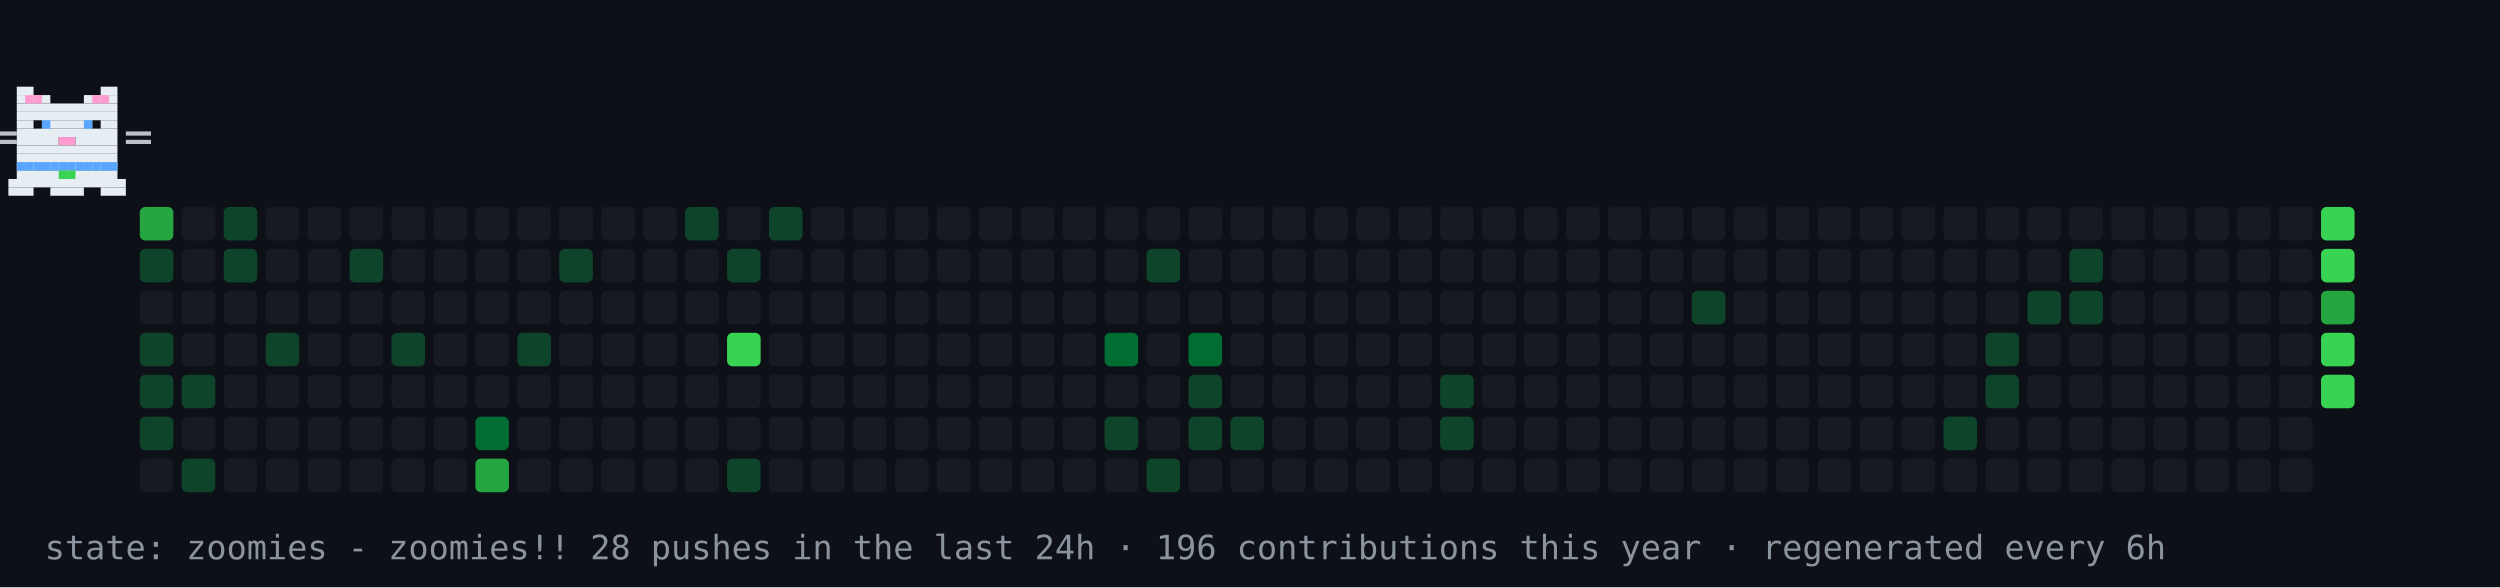
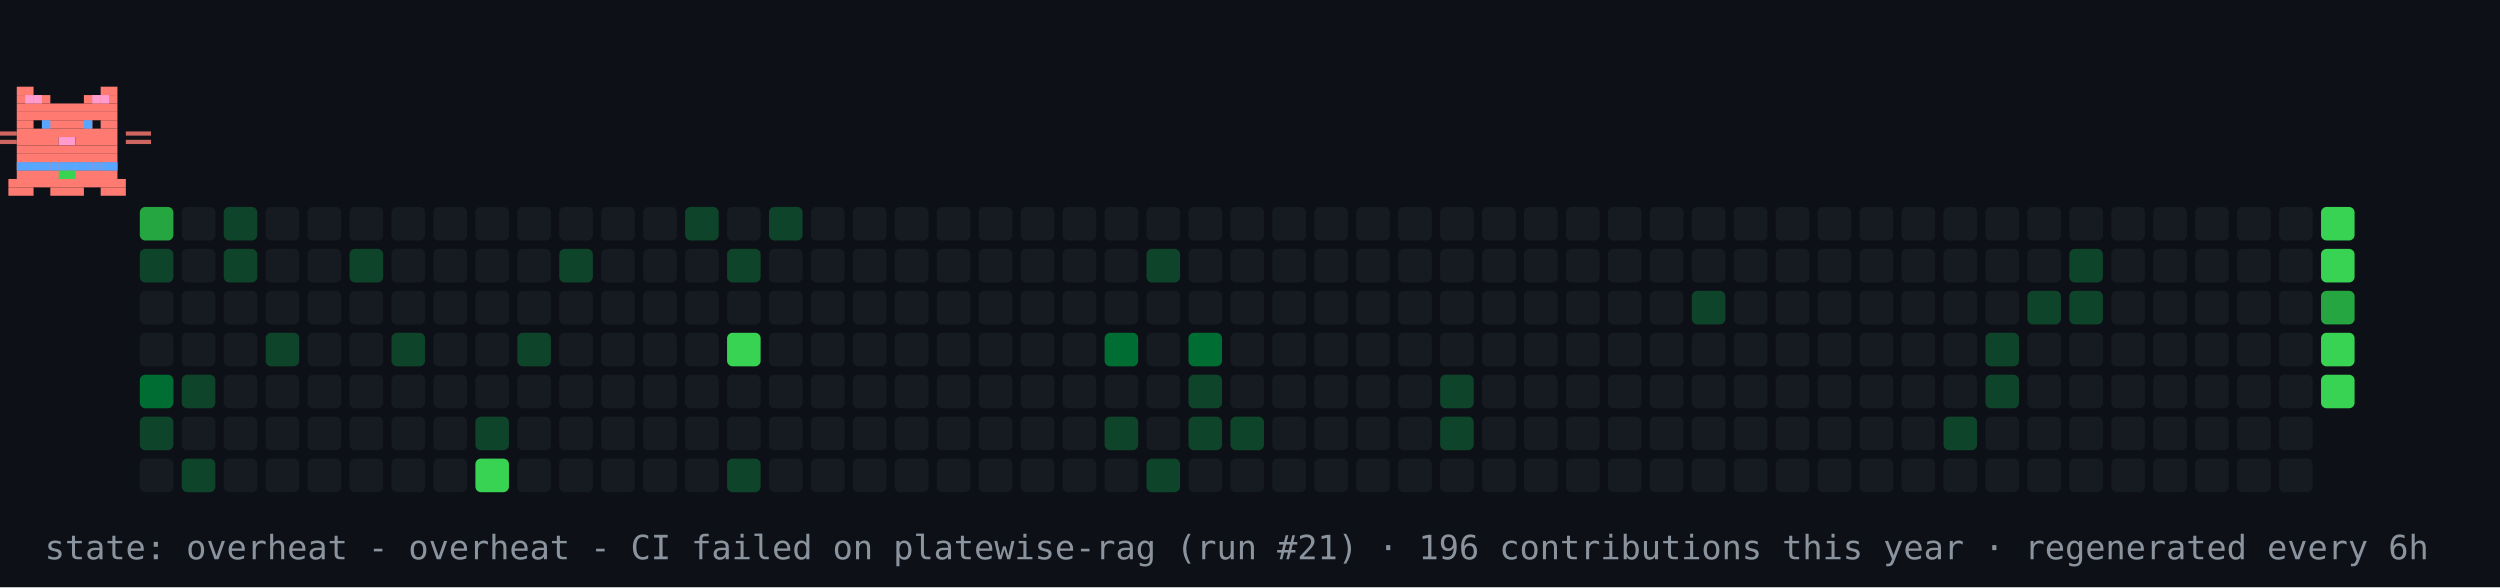
- <svg xmlns="http://www.w3.org/2000/svg" width="894" height="210" viewBox="0 0 894 210" role="img" aria-label="contribution graph cat: zoomies">
+ <svg xmlns="http://www.w3.org/2000/svg" width="894" height="210" viewBox="0 0 894 210" role="img" aria-label="contribution graph cat: overheat">
  <rect width="894" height="210" fill="#0d1117" />
  <rect x="50" y="74" width="12" height="12" rx="2" fill="#26a641" />
  <rect x="50" y="89" width="12" height="12" rx="2" fill="#0e4429" />
  <rect x="50" y="104" width="12" height="12" rx="2" fill="#161b22" />
-   <rect x="50" y="119" width="12" height="12" rx="2" fill="#0e4429" />
-   <rect x="50" y="134" width="12" height="12" rx="2" fill="#0e4429" />
+   <rect x="50" y="119" width="12" height="12" rx="2" fill="#161b22" />
+   <rect x="50" y="134" width="12" height="12" rx="2" fill="#006d32" />
  <rect x="50" y="149" width="12" height="12" rx="2" fill="#0e4429" />
  <rect x="50" y="164" width="12" height="12" rx="2" fill="#161b22" />
  <rect x="65" y="74" width="12" height="12" rx="2" fill="#161b22" />
  <rect x="65" y="89" width="12" height="12" rx="2" fill="#161b22" />
  <rect x="65" y="104" width="12" height="12" rx="2" fill="#161b22" />
  <rect x="65" y="119" width="12" height="12" rx="2" fill="#161b22" />
  <rect x="65" y="134" width="12" height="12" rx="2" fill="#0e4429" />
  <rect x="65" y="149" width="12" height="12" rx="2" fill="#161b22" />
  <rect x="65" y="164" width="12" height="12" rx="2" fill="#0e4429" />
  <rect x="80" y="74" width="12" height="12" rx="2" fill="#0e4429" />
  <rect x="80" y="89" width="12" height="12" rx="2" fill="#0e4429" />
  <rect x="80" y="104" width="12" height="12" rx="2" fill="#161b22" />
  <rect x="80" y="119" width="12" height="12" rx="2" fill="#161b22" />
  <rect x="80" y="134" width="12" height="12" rx="2" fill="#161b22" />
  <rect x="80" y="149" width="12" height="12" rx="2" fill="#161b22" />
  <rect x="80" y="164" width="12" height="12" rx="2" fill="#161b22" />
  <rect x="95" y="74" width="12" height="12" rx="2" fill="#161b22" />
  <rect x="95" y="89" width="12" height="12" rx="2" fill="#161b22" />
  <rect x="95" y="104" width="12" height="12" rx="2" fill="#161b22" />
  <rect x="95" y="119" width="12" height="12" rx="2" fill="#0e4429" />
  <rect x="95" y="134" width="12" height="12" rx="2" fill="#161b22" />
  <rect x="95" y="149" width="12" height="12" rx="2" fill="#161b22" />
  <rect x="95" y="164" width="12" height="12" rx="2" fill="#161b22" />
  <rect x="110" y="74" width="12" height="12" rx="2" fill="#161b22" />
  <rect x="110" y="89" width="12" height="12" rx="2" fill="#161b22" />
  <rect x="110" y="104" width="12" height="12" rx="2" fill="#161b22" />
  <rect x="110" y="119" width="12" height="12" rx="2" fill="#161b22" />
  <rect x="110" y="134" width="12" height="12" rx="2" fill="#161b22" />
  <rect x="110" y="149" width="12" height="12" rx="2" fill="#161b22" />
  <rect x="110" y="164" width="12" height="12" rx="2" fill="#161b22" />
  <rect x="125" y="74" width="12" height="12" rx="2" fill="#161b22" />
  <rect x="125" y="89" width="12" height="12" rx="2" fill="#0e4429" />
  <rect x="125" y="104" width="12" height="12" rx="2" fill="#161b22" />
  <rect x="125" y="119" width="12" height="12" rx="2" fill="#161b22" />
  <rect x="125" y="134" width="12" height="12" rx="2" fill="#161b22" />
  <rect x="125" y="149" width="12" height="12" rx="2" fill="#161b22" />
  <rect x="125" y="164" width="12" height="12" rx="2" fill="#161b22" />
  <rect x="140" y="74" width="12" height="12" rx="2" fill="#161b22" />
  <rect x="140" y="89" width="12" height="12" rx="2" fill="#161b22" />
  <rect x="140" y="104" width="12" height="12" rx="2" fill="#161b22" />
  <rect x="140" y="119" width="12" height="12" rx="2" fill="#0e4429" />
  <rect x="140" y="134" width="12" height="12" rx="2" fill="#161b22" />
  <rect x="140" y="149" width="12" height="12" rx="2" fill="#161b22" />
  <rect x="140" y="164" width="12" height="12" rx="2" fill="#161b22" />
  <rect x="155" y="74" width="12" height="12" rx="2" fill="#161b22" />
  <rect x="155" y="89" width="12" height="12" rx="2" fill="#161b22" />
  <rect x="155" y="104" width="12" height="12" rx="2" fill="#161b22" />
  <rect x="155" y="119" width="12" height="12" rx="2" fill="#161b22" />
  <rect x="155" y="134" width="12" height="12" rx="2" fill="#161b22" />
  <rect x="155" y="149" width="12" height="12" rx="2" fill="#161b22" />
  <rect x="155" y="164" width="12" height="12" rx="2" fill="#161b22" />
  <rect x="170" y="74" width="12" height="12" rx="2" fill="#161b22" />
  <rect x="170" y="89" width="12" height="12" rx="2" fill="#161b22" />
  <rect x="170" y="104" width="12" height="12" rx="2" fill="#161b22" />
  <rect x="170" y="119" width="12" height="12" rx="2" fill="#161b22" />
  <rect x="170" y="134" width="12" height="12" rx="2" fill="#161b22" />
-   <rect x="170" y="149" width="12" height="12" rx="2" fill="#006d32" />
-   <rect x="170" y="164" width="12" height="12" rx="2" fill="#26a641" />
+   <rect x="170" y="149" width="12" height="12" rx="2" fill="#0e4429" />
+   <rect x="170" y="164" width="12" height="12" rx="2" fill="#39d353" />
  <rect x="185" y="74" width="12" height="12" rx="2" fill="#161b22" />
  <rect x="185" y="89" width="12" height="12" rx="2" fill="#161b22" />
  <rect x="185" y="104" width="12" height="12" rx="2" fill="#161b22" />
  <rect x="185" y="119" width="12" height="12" rx="2" fill="#0e4429" />
  <rect x="185" y="134" width="12" height="12" rx="2" fill="#161b22" />
  <rect x="185" y="149" width="12" height="12" rx="2" fill="#161b22" />
  <rect x="185" y="164" width="12" height="12" rx="2" fill="#161b22" />
  <rect x="200" y="74" width="12" height="12" rx="2" fill="#161b22" />
  <rect x="200" y="89" width="12" height="12" rx="2" fill="#0e4429" />
  <rect x="200" y="104" width="12" height="12" rx="2" fill="#161b22" />
  <rect x="200" y="119" width="12" height="12" rx="2" fill="#161b22" />
  <rect x="200" y="134" width="12" height="12" rx="2" fill="#161b22" />
  <rect x="200" y="149" width="12" height="12" rx="2" fill="#161b22" />
  <rect x="200" y="164" width="12" height="12" rx="2" fill="#161b22" />
  <rect x="215" y="74" width="12" height="12" rx="2" fill="#161b22" />
  <rect x="215" y="89" width="12" height="12" rx="2" fill="#161b22" />
  <rect x="215" y="104" width="12" height="12" rx="2" fill="#161b22" />
  <rect x="215" y="119" width="12" height="12" rx="2" fill="#161b22" />
  <rect x="215" y="134" width="12" height="12" rx="2" fill="#161b22" />
  <rect x="215" y="149" width="12" height="12" rx="2" fill="#161b22" />
  <rect x="215" y="164" width="12" height="12" rx="2" fill="#161b22" />
  <rect x="230" y="74" width="12" height="12" rx="2" fill="#161b22" />
  <rect x="230" y="89" width="12" height="12" rx="2" fill="#161b22" />
  <rect x="230" y="104" width="12" height="12" rx="2" fill="#161b22" />
  <rect x="230" y="119" width="12" height="12" rx="2" fill="#161b22" />
  <rect x="230" y="134" width="12" height="12" rx="2" fill="#161b22" />
  <rect x="230" y="149" width="12" height="12" rx="2" fill="#161b22" />
  <rect x="230" y="164" width="12" height="12" rx="2" fill="#161b22" />
  <rect x="245" y="74" width="12" height="12" rx="2" fill="#0e4429" />
  <rect x="245" y="89" width="12" height="12" rx="2" fill="#161b22" />
  <rect x="245" y="104" width="12" height="12" rx="2" fill="#161b22" />
  <rect x="245" y="119" width="12" height="12" rx="2" fill="#161b22" />
  <rect x="245" y="134" width="12" height="12" rx="2" fill="#161b22" />
  <rect x="245" y="149" width="12" height="12" rx="2" fill="#161b22" />
  <rect x="245" y="164" width="12" height="12" rx="2" fill="#161b22" />
  <rect x="260" y="74" width="12" height="12" rx="2" fill="#161b22" />
  <rect x="260" y="89" width="12" height="12" rx="2" fill="#0e4429" />
  <rect x="260" y="104" width="12" height="12" rx="2" fill="#161b22" />
  <rect x="260" y="119" width="12" height="12" rx="2" fill="#39d353" />
  <rect x="260" y="134" width="12" height="12" rx="2" fill="#161b22" />
  <rect x="260" y="149" width="12" height="12" rx="2" fill="#161b22" />
  <rect x="260" y="164" width="12" height="12" rx="2" fill="#0e4429" />
  <rect x="275" y="74" width="12" height="12" rx="2" fill="#0e4429" />
  <rect x="275" y="89" width="12" height="12" rx="2" fill="#161b22" />
  <rect x="275" y="104" width="12" height="12" rx="2" fill="#161b22" />
  <rect x="275" y="119" width="12" height="12" rx="2" fill="#161b22" />
  <rect x="275" y="134" width="12" height="12" rx="2" fill="#161b22" />
  <rect x="275" y="149" width="12" height="12" rx="2" fill="#161b22" />
  <rect x="275" y="164" width="12" height="12" rx="2" fill="#161b22" />
  <rect x="290" y="74" width="12" height="12" rx="2" fill="#161b22" />
  <rect x="290" y="89" width="12" height="12" rx="2" fill="#161b22" />
  <rect x="290" y="104" width="12" height="12" rx="2" fill="#161b22" />
  <rect x="290" y="119" width="12" height="12" rx="2" fill="#161b22" />
  <rect x="290" y="134" width="12" height="12" rx="2" fill="#161b22" />
  <rect x="290" y="149" width="12" height="12" rx="2" fill="#161b22" />
  <rect x="290" y="164" width="12" height="12" rx="2" fill="#161b22" />
  <rect x="305" y="74" width="12" height="12" rx="2" fill="#161b22" />
  <rect x="305" y="89" width="12" height="12" rx="2" fill="#161b22" />
  <rect x="305" y="104" width="12" height="12" rx="2" fill="#161b22" />
  <rect x="305" y="119" width="12" height="12" rx="2" fill="#161b22" />
  <rect x="305" y="134" width="12" height="12" rx="2" fill="#161b22" />
  <rect x="305" y="149" width="12" height="12" rx="2" fill="#161b22" />
  <rect x="305" y="164" width="12" height="12" rx="2" fill="#161b22" />
  <rect x="320" y="74" width="12" height="12" rx="2" fill="#161b22" />
  <rect x="320" y="89" width="12" height="12" rx="2" fill="#161b22" />
  <rect x="320" y="104" width="12" height="12" rx="2" fill="#161b22" />
  <rect x="320" y="119" width="12" height="12" rx="2" fill="#161b22" />
  <rect x="320" y="134" width="12" height="12" rx="2" fill="#161b22" />
  <rect x="320" y="149" width="12" height="12" rx="2" fill="#161b22" />
  <rect x="320" y="164" width="12" height="12" rx="2" fill="#161b22" />
  <rect x="335" y="74" width="12" height="12" rx="2" fill="#161b22" />
  <rect x="335" y="89" width="12" height="12" rx="2" fill="#161b22" />
  <rect x="335" y="104" width="12" height="12" rx="2" fill="#161b22" />
  <rect x="335" y="119" width="12" height="12" rx="2" fill="#161b22" />
  <rect x="335" y="134" width="12" height="12" rx="2" fill="#161b22" />
  <rect x="335" y="149" width="12" height="12" rx="2" fill="#161b22" />
  <rect x="335" y="164" width="12" height="12" rx="2" fill="#161b22" />
  <rect x="350" y="74" width="12" height="12" rx="2" fill="#161b22" />
  <rect x="350" y="89" width="12" height="12" rx="2" fill="#161b22" />
  <rect x="350" y="104" width="12" height="12" rx="2" fill="#161b22" />
  <rect x="350" y="119" width="12" height="12" rx="2" fill="#161b22" />
  <rect x="350" y="134" width="12" height="12" rx="2" fill="#161b22" />
  <rect x="350" y="149" width="12" height="12" rx="2" fill="#161b22" />
  <rect x="350" y="164" width="12" height="12" rx="2" fill="#161b22" />
  <rect x="365" y="74" width="12" height="12" rx="2" fill="#161b22" />
  <rect x="365" y="89" width="12" height="12" rx="2" fill="#161b22" />
  <rect x="365" y="104" width="12" height="12" rx="2" fill="#161b22" />
  <rect x="365" y="119" width="12" height="12" rx="2" fill="#161b22" />
  <rect x="365" y="134" width="12" height="12" rx="2" fill="#161b22" />
  <rect x="365" y="149" width="12" height="12" rx="2" fill="#161b22" />
  <rect x="365" y="164" width="12" height="12" rx="2" fill="#161b22" />
  <rect x="380" y="74" width="12" height="12" rx="2" fill="#161b22" />
  <rect x="380" y="89" width="12" height="12" rx="2" fill="#161b22" />
  <rect x="380" y="104" width="12" height="12" rx="2" fill="#161b22" />
  <rect x="380" y="119" width="12" height="12" rx="2" fill="#161b22" />
  <rect x="380" y="134" width="12" height="12" rx="2" fill="#161b22" />
  <rect x="380" y="149" width="12" height="12" rx="2" fill="#161b22" />
  <rect x="380" y="164" width="12" height="12" rx="2" fill="#161b22" />
  <rect x="395" y="74" width="12" height="12" rx="2" fill="#161b22" />
  <rect x="395" y="89" width="12" height="12" rx="2" fill="#161b22" />
  <rect x="395" y="104" width="12" height="12" rx="2" fill="#161b22" />
  <rect x="395" y="119" width="12" height="12" rx="2" fill="#006d32" />
  <rect x="395" y="134" width="12" height="12" rx="2" fill="#161b22" />
  <rect x="395" y="149" width="12" height="12" rx="2" fill="#0e4429" />
  <rect x="395" y="164" width="12" height="12" rx="2" fill="#161b22" />
  <rect x="410" y="74" width="12" height="12" rx="2" fill="#161b22" />
  <rect x="410" y="89" width="12" height="12" rx="2" fill="#0e4429" />
  <rect x="410" y="104" width="12" height="12" rx="2" fill="#161b22" />
  <rect x="410" y="119" width="12" height="12" rx="2" fill="#161b22" />
  <rect x="410" y="134" width="12" height="12" rx="2" fill="#161b22" />
  <rect x="410" y="149" width="12" height="12" rx="2" fill="#161b22" />
  <rect x="410" y="164" width="12" height="12" rx="2" fill="#0e4429" />
  <rect x="425" y="74" width="12" height="12" rx="2" fill="#161b22" />
  <rect x="425" y="89" width="12" height="12" rx="2" fill="#161b22" />
  <rect x="425" y="104" width="12" height="12" rx="2" fill="#161b22" />
  <rect x="425" y="119" width="12" height="12" rx="2" fill="#006d32" />
  <rect x="425" y="134" width="12" height="12" rx="2" fill="#0e4429" />
  <rect x="425" y="149" width="12" height="12" rx="2" fill="#0e4429" />
  <rect x="425" y="164" width="12" height="12" rx="2" fill="#161b22" />
  <rect x="440" y="74" width="12" height="12" rx="2" fill="#161b22" />
  <rect x="440" y="89" width="12" height="12" rx="2" fill="#161b22" />
  <rect x="440" y="104" width="12" height="12" rx="2" fill="#161b22" />
  <rect x="440" y="119" width="12" height="12" rx="2" fill="#161b22" />
  <rect x="440" y="134" width="12" height="12" rx="2" fill="#161b22" />
  <rect x="440" y="149" width="12" height="12" rx="2" fill="#0e4429" />
  <rect x="440" y="164" width="12" height="12" rx="2" fill="#161b22" />
  <rect x="455" y="74" width="12" height="12" rx="2" fill="#161b22" />
  <rect x="455" y="89" width="12" height="12" rx="2" fill="#161b22" />
  <rect x="455" y="104" width="12" height="12" rx="2" fill="#161b22" />
  <rect x="455" y="119" width="12" height="12" rx="2" fill="#161b22" />
  <rect x="455" y="134" width="12" height="12" rx="2" fill="#161b22" />
  <rect x="455" y="149" width="12" height="12" rx="2" fill="#161b22" />
  <rect x="455" y="164" width="12" height="12" rx="2" fill="#161b22" />
  <rect x="470" y="74" width="12" height="12" rx="2" fill="#161b22" />
  <rect x="470" y="89" width="12" height="12" rx="2" fill="#161b22" />
  <rect x="470" y="104" width="12" height="12" rx="2" fill="#161b22" />
  <rect x="470" y="119" width="12" height="12" rx="2" fill="#161b22" />
  <rect x="470" y="134" width="12" height="12" rx="2" fill="#161b22" />
  <rect x="470" y="149" width="12" height="12" rx="2" fill="#161b22" />
  <rect x="470" y="164" width="12" height="12" rx="2" fill="#161b22" />
  <rect x="485" y="74" width="12" height="12" rx="2" fill="#161b22" />
  <rect x="485" y="89" width="12" height="12" rx="2" fill="#161b22" />
  <rect x="485" y="104" width="12" height="12" rx="2" fill="#161b22" />
  <rect x="485" y="119" width="12" height="12" rx="2" fill="#161b22" />
  <rect x="485" y="134" width="12" height="12" rx="2" fill="#161b22" />
  <rect x="485" y="149" width="12" height="12" rx="2" fill="#161b22" />
  <rect x="485" y="164" width="12" height="12" rx="2" fill="#161b22" />
  <rect x="500" y="74" width="12" height="12" rx="2" fill="#161b22" />
  <rect x="500" y="89" width="12" height="12" rx="2" fill="#161b22" />
  <rect x="500" y="104" width="12" height="12" rx="2" fill="#161b22" />
  <rect x="500" y="119" width="12" height="12" rx="2" fill="#161b22" />
  <rect x="500" y="134" width="12" height="12" rx="2" fill="#161b22" />
  <rect x="500" y="149" width="12" height="12" rx="2" fill="#161b22" />
  <rect x="500" y="164" width="12" height="12" rx="2" fill="#161b22" />
  <rect x="515" y="74" width="12" height="12" rx="2" fill="#161b22" />
  <rect x="515" y="89" width="12" height="12" rx="2" fill="#161b22" />
  <rect x="515" y="104" width="12" height="12" rx="2" fill="#161b22" />
  <rect x="515" y="119" width="12" height="12" rx="2" fill="#161b22" />
  <rect x="515" y="134" width="12" height="12" rx="2" fill="#0e4429" />
  <rect x="515" y="149" width="12" height="12" rx="2" fill="#0e4429" />
  <rect x="515" y="164" width="12" height="12" rx="2" fill="#161b22" />
  <rect x="530" y="74" width="12" height="12" rx="2" fill="#161b22" />
  <rect x="530" y="89" width="12" height="12" rx="2" fill="#161b22" />
  <rect x="530" y="104" width="12" height="12" rx="2" fill="#161b22" />
  <rect x="530" y="119" width="12" height="12" rx="2" fill="#161b22" />
  <rect x="530" y="134" width="12" height="12" rx="2" fill="#161b22" />
  <rect x="530" y="149" width="12" height="12" rx="2" fill="#161b22" />
  <rect x="530" y="164" width="12" height="12" rx="2" fill="#161b22" />
  <rect x="545" y="74" width="12" height="12" rx="2" fill="#161b22" />
  <rect x="545" y="89" width="12" height="12" rx="2" fill="#161b22" />
  <rect x="545" y="104" width="12" height="12" rx="2" fill="#161b22" />
  <rect x="545" y="119" width="12" height="12" rx="2" fill="#161b22" />
  <rect x="545" y="134" width="12" height="12" rx="2" fill="#161b22" />
  <rect x="545" y="149" width="12" height="12" rx="2" fill="#161b22" />
  <rect x="545" y="164" width="12" height="12" rx="2" fill="#161b22" />
  <rect x="560" y="74" width="12" height="12" rx="2" fill="#161b22" />
  <rect x="560" y="89" width="12" height="12" rx="2" fill="#161b22" />
  <rect x="560" y="104" width="12" height="12" rx="2" fill="#161b22" />
  <rect x="560" y="119" width="12" height="12" rx="2" fill="#161b22" />
  <rect x="560" y="134" width="12" height="12" rx="2" fill="#161b22" />
  <rect x="560" y="149" width="12" height="12" rx="2" fill="#161b22" />
  <rect x="560" y="164" width="12" height="12" rx="2" fill="#161b22" />
  <rect x="575" y="74" width="12" height="12" rx="2" fill="#161b22" />
  <rect x="575" y="89" width="12" height="12" rx="2" fill="#161b22" />
  <rect x="575" y="104" width="12" height="12" rx="2" fill="#161b22" />
  <rect x="575" y="119" width="12" height="12" rx="2" fill="#161b22" />
  <rect x="575" y="134" width="12" height="12" rx="2" fill="#161b22" />
  <rect x="575" y="149" width="12" height="12" rx="2" fill="#161b22" />
  <rect x="575" y="164" width="12" height="12" rx="2" fill="#161b22" />
  <rect x="590" y="74" width="12" height="12" rx="2" fill="#161b22" />
  <rect x="590" y="89" width="12" height="12" rx="2" fill="#161b22" />
  <rect x="590" y="104" width="12" height="12" rx="2" fill="#161b22" />
  <rect x="590" y="119" width="12" height="12" rx="2" fill="#161b22" />
  <rect x="590" y="134" width="12" height="12" rx="2" fill="#161b22" />
  <rect x="590" y="149" width="12" height="12" rx="2" fill="#161b22" />
  <rect x="590" y="164" width="12" height="12" rx="2" fill="#161b22" />
  <rect x="605" y="74" width="12" height="12" rx="2" fill="#161b22" />
  <rect x="605" y="89" width="12" height="12" rx="2" fill="#161b22" />
  <rect x="605" y="104" width="12" height="12" rx="2" fill="#0e4429" />
  <rect x="605" y="119" width="12" height="12" rx="2" fill="#161b22" />
  <rect x="605" y="134" width="12" height="12" rx="2" fill="#161b22" />
  <rect x="605" y="149" width="12" height="12" rx="2" fill="#161b22" />
  <rect x="605" y="164" width="12" height="12" rx="2" fill="#161b22" />
  <rect x="620" y="74" width="12" height="12" rx="2" fill="#161b22" />
  <rect x="620" y="89" width="12" height="12" rx="2" fill="#161b22" />
  <rect x="620" y="104" width="12" height="12" rx="2" fill="#161b22" />
  <rect x="620" y="119" width="12" height="12" rx="2" fill="#161b22" />
  <rect x="620" y="134" width="12" height="12" rx="2" fill="#161b22" />
  <rect x="620" y="149" width="12" height="12" rx="2" fill="#161b22" />
  <rect x="620" y="164" width="12" height="12" rx="2" fill="#161b22" />
  <rect x="635" y="74" width="12" height="12" rx="2" fill="#161b22" />
  <rect x="635" y="89" width="12" height="12" rx="2" fill="#161b22" />
  <rect x="635" y="104" width="12" height="12" rx="2" fill="#161b22" />
  <rect x="635" y="119" width="12" height="12" rx="2" fill="#161b22" />
  <rect x="635" y="134" width="12" height="12" rx="2" fill="#161b22" />
  <rect x="635" y="149" width="12" height="12" rx="2" fill="#161b22" />
  <rect x="635" y="164" width="12" height="12" rx="2" fill="#161b22" />
  <rect x="650" y="74" width="12" height="12" rx="2" fill="#161b22" />
  <rect x="650" y="89" width="12" height="12" rx="2" fill="#161b22" />
  <rect x="650" y="104" width="12" height="12" rx="2" fill="#161b22" />
  <rect x="650" y="119" width="12" height="12" rx="2" fill="#161b22" />
  <rect x="650" y="134" width="12" height="12" rx="2" fill="#161b22" />
  <rect x="650" y="149" width="12" height="12" rx="2" fill="#161b22" />
  <rect x="650" y="164" width="12" height="12" rx="2" fill="#161b22" />
  <rect x="665" y="74" width="12" height="12" rx="2" fill="#161b22" />
  <rect x="665" y="89" width="12" height="12" rx="2" fill="#161b22" />
  <rect x="665" y="104" width="12" height="12" rx="2" fill="#161b22" />
  <rect x="665" y="119" width="12" height="12" rx="2" fill="#161b22" />
  <rect x="665" y="134" width="12" height="12" rx="2" fill="#161b22" />
  <rect x="665" y="149" width="12" height="12" rx="2" fill="#161b22" />
  <rect x="665" y="164" width="12" height="12" rx="2" fill="#161b22" />
  <rect x="680" y="74" width="12" height="12" rx="2" fill="#161b22" />
  <rect x="680" y="89" width="12" height="12" rx="2" fill="#161b22" />
  <rect x="680" y="104" width="12" height="12" rx="2" fill="#161b22" />
  <rect x="680" y="119" width="12" height="12" rx="2" fill="#161b22" />
  <rect x="680" y="134" width="12" height="12" rx="2" fill="#161b22" />
  <rect x="680" y="149" width="12" height="12" rx="2" fill="#161b22" />
  <rect x="680" y="164" width="12" height="12" rx="2" fill="#161b22" />
  <rect x="695" y="74" width="12" height="12" rx="2" fill="#161b22" />
  <rect x="695" y="89" width="12" height="12" rx="2" fill="#161b22" />
  <rect x="695" y="104" width="12" height="12" rx="2" fill="#161b22" />
  <rect x="695" y="119" width="12" height="12" rx="2" fill="#161b22" />
  <rect x="695" y="134" width="12" height="12" rx="2" fill="#161b22" />
  <rect x="695" y="149" width="12" height="12" rx="2" fill="#0e4429" />
  <rect x="695" y="164" width="12" height="12" rx="2" fill="#161b22" />
  <rect x="710" y="74" width="12" height="12" rx="2" fill="#161b22" />
  <rect x="710" y="89" width="12" height="12" rx="2" fill="#161b22" />
  <rect x="710" y="104" width="12" height="12" rx="2" fill="#161b22" />
  <rect x="710" y="119" width="12" height="12" rx="2" fill="#0e4429" />
  <rect x="710" y="134" width="12" height="12" rx="2" fill="#0e4429" />
  <rect x="710" y="149" width="12" height="12" rx="2" fill="#161b22" />
  <rect x="710" y="164" width="12" height="12" rx="2" fill="#161b22" />
  <rect x="725" y="74" width="12" height="12" rx="2" fill="#161b22" />
  <rect x="725" y="89" width="12" height="12" rx="2" fill="#161b22" />
  <rect x="725" y="104" width="12" height="12" rx="2" fill="#0e4429" />
  <rect x="725" y="119" width="12" height="12" rx="2" fill="#161b22" />
  <rect x="725" y="134" width="12" height="12" rx="2" fill="#161b22" />
  <rect x="725" y="149" width="12" height="12" rx="2" fill="#161b22" />
  <rect x="725" y="164" width="12" height="12" rx="2" fill="#161b22" />
  <rect x="740" y="74" width="12" height="12" rx="2" fill="#161b22" />
  <rect x="740" y="89" width="12" height="12" rx="2" fill="#0e4429" />
  <rect x="740" y="104" width="12" height="12" rx="2" fill="#0e4429" />
  <rect x="740" y="119" width="12" height="12" rx="2" fill="#161b22" />
  <rect x="740" y="134" width="12" height="12" rx="2" fill="#161b22" />
  <rect x="740" y="149" width="12" height="12" rx="2" fill="#161b22" />
  <rect x="740" y="164" width="12" height="12" rx="2" fill="#161b22" />
  <rect x="755" y="74" width="12" height="12" rx="2" fill="#161b22" />
  <rect x="755" y="89" width="12" height="12" rx="2" fill="#161b22" />
  <rect x="755" y="104" width="12" height="12" rx="2" fill="#161b22" />
  <rect x="755" y="119" width="12" height="12" rx="2" fill="#161b22" />
  <rect x="755" y="134" width="12" height="12" rx="2" fill="#161b22" />
  <rect x="755" y="149" width="12" height="12" rx="2" fill="#161b22" />
  <rect x="755" y="164" width="12" height="12" rx="2" fill="#161b22" />
  <rect x="770" y="74" width="12" height="12" rx="2" fill="#161b22" />
  <rect x="770" y="89" width="12" height="12" rx="2" fill="#161b22" />
  <rect x="770" y="104" width="12" height="12" rx="2" fill="#161b22" />
  <rect x="770" y="119" width="12" height="12" rx="2" fill="#161b22" />
  <rect x="770" y="134" width="12" height="12" rx="2" fill="#161b22" />
  <rect x="770" y="149" width="12" height="12" rx="2" fill="#161b22" />
  <rect x="770" y="164" width="12" height="12" rx="2" fill="#161b22" />
  <rect x="785" y="74" width="12" height="12" rx="2" fill="#161b22" />
  <rect x="785" y="89" width="12" height="12" rx="2" fill="#161b22" />
  <rect x="785" y="104" width="12" height="12" rx="2" fill="#161b22" />
  <rect x="785" y="119" width="12" height="12" rx="2" fill="#161b22" />
  <rect x="785" y="134" width="12" height="12" rx="2" fill="#161b22" />
  <rect x="785" y="149" width="12" height="12" rx="2" fill="#161b22" />
  <rect x="785" y="164" width="12" height="12" rx="2" fill="#161b22" />
  <rect x="800" y="74" width="12" height="12" rx="2" fill="#161b22" />
  <rect x="800" y="89" width="12" height="12" rx="2" fill="#161b22" />
  <rect x="800" y="104" width="12" height="12" rx="2" fill="#161b22" />
  <rect x="800" y="119" width="12" height="12" rx="2" fill="#161b22" />
  <rect x="800" y="134" width="12" height="12" rx="2" fill="#161b22" />
  <rect x="800" y="149" width="12" height="12" rx="2" fill="#161b22" />
  <rect x="800" y="164" width="12" height="12" rx="2" fill="#161b22" />
  <rect x="815" y="74" width="12" height="12" rx="2" fill="#161b22" />
  <rect x="815" y="89" width="12" height="12" rx="2" fill="#161b22" />
  <rect x="815" y="104" width="12" height="12" rx="2" fill="#161b22" />
  <rect x="815" y="119" width="12" height="12" rx="2" fill="#161b22" />
  <rect x="815" y="134" width="12" height="12" rx="2" fill="#161b22" />
  <rect x="815" y="149" width="12" height="12" rx="2" fill="#161b22" />
  <rect x="815" y="164" width="12" height="12" rx="2" fill="#161b22" />
  <rect x="830" y="74" width="12" height="12" rx="2" fill="#39d353" />
  <rect x="830" y="89" width="12" height="12" rx="2" fill="#39d353" />
  <rect x="830" y="104" width="12" height="12" rx="2" fill="#26a641" />
  <rect x="830" y="119" width="12" height="12" rx="2" fill="#39d353" />
  <rect x="830" y="134" width="12" height="12" rx="2" fill="#39d353" />
  <g>
-     <animateTransform attributeName="transform" type="translate" values="50 0;791 0;791 0;50 0;50 0" keyTimes="0;0.45;0.5;0.95;1" dur="16s" repeatCount="indefinite" />
+     <animateTransform attributeName="transform" type="translate" values="50 0;791 0;791 0;50 0;50 0" keyTimes="0;0.45;0.5;0.95;1" dur="12s" repeatCount="indefinite" />
    <g>
      <animateTransform attributeName="transform" type="translate" values="0 0;0 -4;0 0" keyTimes="0;0.5;1" dur="0.9s" repeatCount="indefinite" />
-       <rect x="6" y="31" width="6" height="3" fill="#e6edf3" />
-       <rect x="36" y="31" width="6" height="3" fill="#e6edf3" />
-       <rect x="6" y="34" width="12" height="3" fill="#e6edf3" />
-       <rect x="30" y="34" width="12" height="3" fill="#e6edf3" />
-       <rect x="6" y="37" width="36" height="3" fill="#e6edf3" />
-       <rect x="6" y="40" width="36" height="3" fill="#e6edf3" />
-       <rect x="6" y="43" width="6" height="3" fill="#e6edf3" />
-       <rect x="15" y="43" width="18" height="3" fill="#e6edf3" />
-       <rect x="36" y="43" width="6" height="3" fill="#e6edf3" />
-       <rect x="6" y="46" width="36" height="3" fill="#e6edf3" />
-       <rect x="6" y="49" width="15" height="3" fill="#e6edf3" />
+       <rect x="6" y="31" width="6" height="3" fill="#ff7b72" />
+       <rect x="36" y="31" width="6" height="3" fill="#ff7b72" />
+       <rect x="6" y="34" width="12" height="3" fill="#ff7b72" />
+       <rect x="30" y="34" width="12" height="3" fill="#ff7b72" />
+       <rect x="6" y="37" width="36" height="3" fill="#ff7b72" />
+       <rect x="6" y="40" width="36" height="3" fill="#ff7b72" />
+       <rect x="6" y="43" width="6" height="3" fill="#ff7b72" />
+       <rect x="15" y="43" width="18" height="3" fill="#ff7b72" />
+       <rect x="36" y="43" width="6" height="3" fill="#ff7b72" />
+       <rect x="6" y="46" width="36" height="3" fill="#ff7b72" />
+       <rect x="6" y="49" width="15" height="3" fill="#ff7b72" />
      <rect x="21" y="49" width="6" height="3" fill="#ff9bce" />
-       <rect x="27" y="49" width="15" height="3" fill="#e6edf3" />
-       <rect x="6" y="52" width="36" height="3" fill="#e6edf3" />
-       <rect x="6" y="55" width="36" height="3" fill="#e6edf3" />
-       <rect x="6" y="58" width="36" height="3" fill="#e6edf3" />
-       <rect x="6" y="61" width="36" height="3" fill="#e6edf3" />
-       <rect x="3" y="64" width="42" height="3" fill="#e6edf3" />
-       <rect x="3" y="67" width="9" height="3" fill="#e6edf3" />
-       <rect x="18" y="67" width="12" height="3" fill="#e6edf3" />
-       <rect x="36" y="67" width="9" height="3" fill="#e6edf3" />
+       <rect x="27" y="49" width="15" height="3" fill="#ff7b72" />
+       <rect x="6" y="52" width="36" height="3" fill="#ff7b72" />
+       <rect x="6" y="55" width="36" height="3" fill="#ff7b72" />
+       <rect x="6" y="58" width="36" height="3" fill="#ff7b72" />
+       <rect x="6" y="61" width="36" height="3" fill="#ff7b72" />
+       <rect x="3" y="64" width="42" height="3" fill="#ff7b72" />
+       <rect x="3" y="67" width="9" height="3" fill="#ff7b72" />
+       <rect x="18" y="67" width="12" height="3" fill="#ff7b72" />
+       <rect x="36" y="67" width="9" height="3" fill="#ff7b72" />
      <rect x="9" y="34" width="3" height="3" fill="#ff9bce" />
      <rect x="12" y="34" width="3" height="3" fill="#ff9bce" />
      <rect x="33" y="34" width="3" height="3" fill="#ff9bce" />
      <rect x="36" y="34" width="3" height="3" fill="#ff9bce" />
      <rect x="6" y="58" width="3" height="3" fill="#58a6ff" />
      <rect x="9" y="58" width="3" height="3" fill="#58a6ff" />
      <rect x="12" y="58" width="3" height="3" fill="#58a6ff" />
      <rect x="15" y="58" width="3" height="3" fill="#58a6ff" />
      <rect x="18" y="58" width="3" height="3" fill="#58a6ff" />
      <rect x="21" y="58" width="3" height="3" fill="#58a6ff" />
      <rect x="24" y="58" width="3" height="3" fill="#58a6ff" />
      <rect x="27" y="58" width="3" height="3" fill="#58a6ff" />
      <rect x="30" y="58" width="3" height="3" fill="#58a6ff" />
      <rect x="33" y="58" width="3" height="3" fill="#58a6ff" />
      <rect x="36" y="58" width="3" height="3" fill="#58a6ff" />
      <rect x="39" y="58" width="3" height="3" fill="#58a6ff" />
      <rect x="21" y="61" width="3" height="3" fill="#39d353" />
      <rect x="24" y="61" width="3" height="3" fill="#39d353" />
-       <rect x="-3" y="47" width="9" height="1.5" fill="#e6edf3" opacity="0.8" />
-       <rect x="-3" y="50" width="9" height="1.5" fill="#e6edf3" opacity="0.8" />
-       <rect x="45" y="47" width="9" height="1.5" fill="#e6edf3" opacity="0.8" />
-       <rect x="45" y="50" width="9" height="1.5" fill="#e6edf3" opacity="0.8" />
+       <rect x="-3" y="47" width="9" height="1.5" fill="#ff7b72" opacity="0.8" />
+       <rect x="-3" y="50" width="9" height="1.5" fill="#ff7b72" opacity="0.8" />
+       <rect x="45" y="47" width="9" height="1.5" fill="#ff7b72" opacity="0.8" />
+       <rect x="45" y="50" width="9" height="1.5" fill="#ff7b72" opacity="0.8" />
      <g>
        <animate attributeName="opacity" values="1;0;1" keyTimes="0;0.96;1" calcMode="discrete" dur="4s" repeatCount="indefinite" />
        <rect x="15" y="43" width="3" height="3" fill="#58a6ff" />
        <rect x="30" y="43" width="3" height="3" fill="#58a6ff" />
      </g>
      <g opacity="0">
        <animate attributeName="opacity" values="0;1;0" keyTimes="0;0.96;1" calcMode="discrete" dur="4s" repeatCount="indefinite" />
        <rect x="15" y="43" width="6" height="3" fill="#0d1117" />
        <rect x="30" y="43" width="6" height="3" fill="#0d1117" />
      </g>
    </g>
  </g>
-   <text x="16" y="200" font-family="monospace" font-size="12" fill="#8b949e">state: zoomies - zoomies!! 28 pushes in the last 24h · 196 contributions this year · regenerated every 6h</text>
+   <text x="16" y="200" font-family="monospace" font-size="12" fill="#8b949e">state: overheat - overheat - CI failed on platewise-rag (run #21) · 196 contributions this year · regenerated every 6h</text>
</svg>
